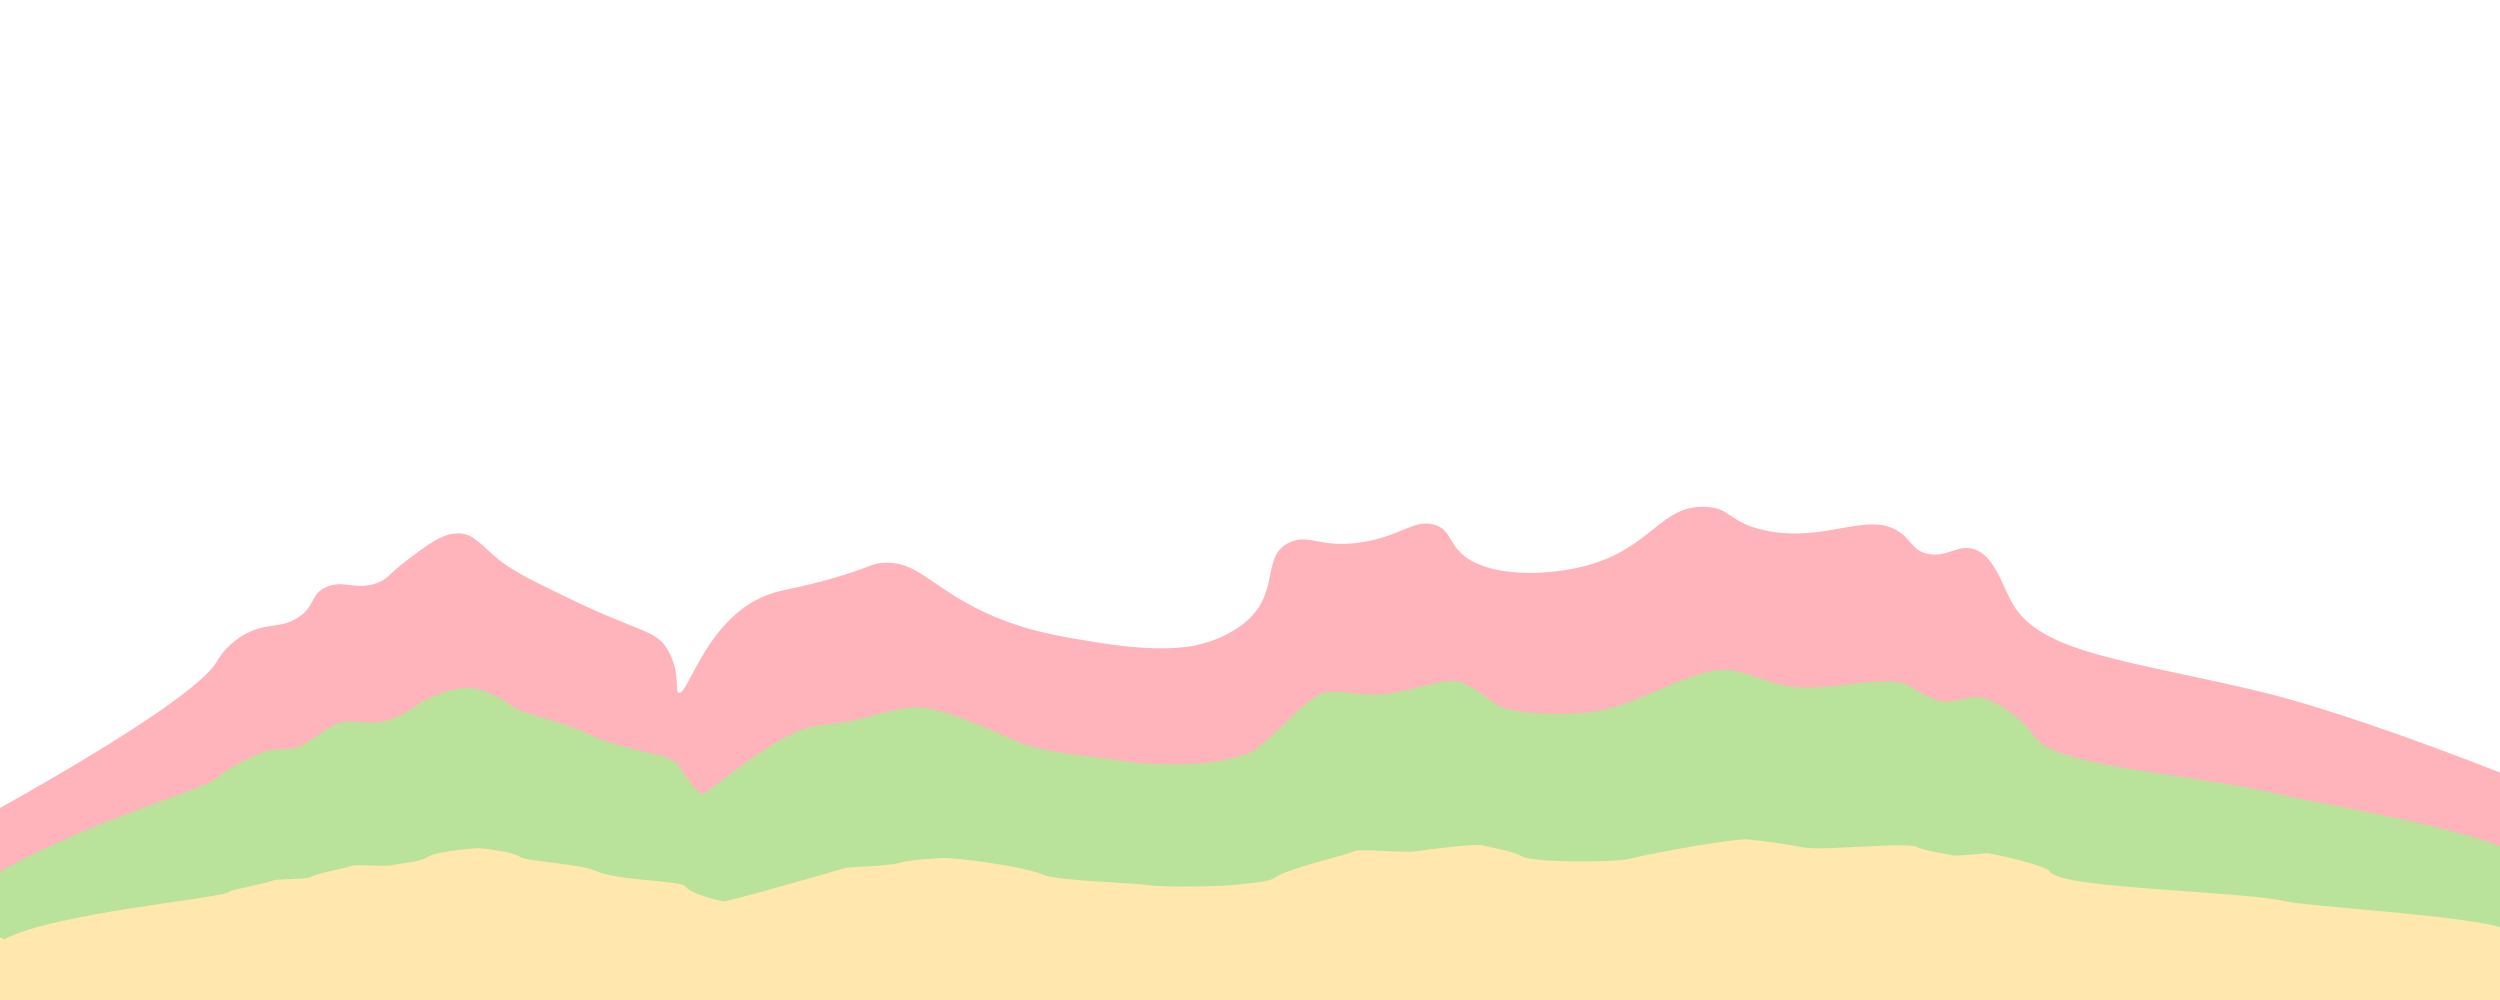
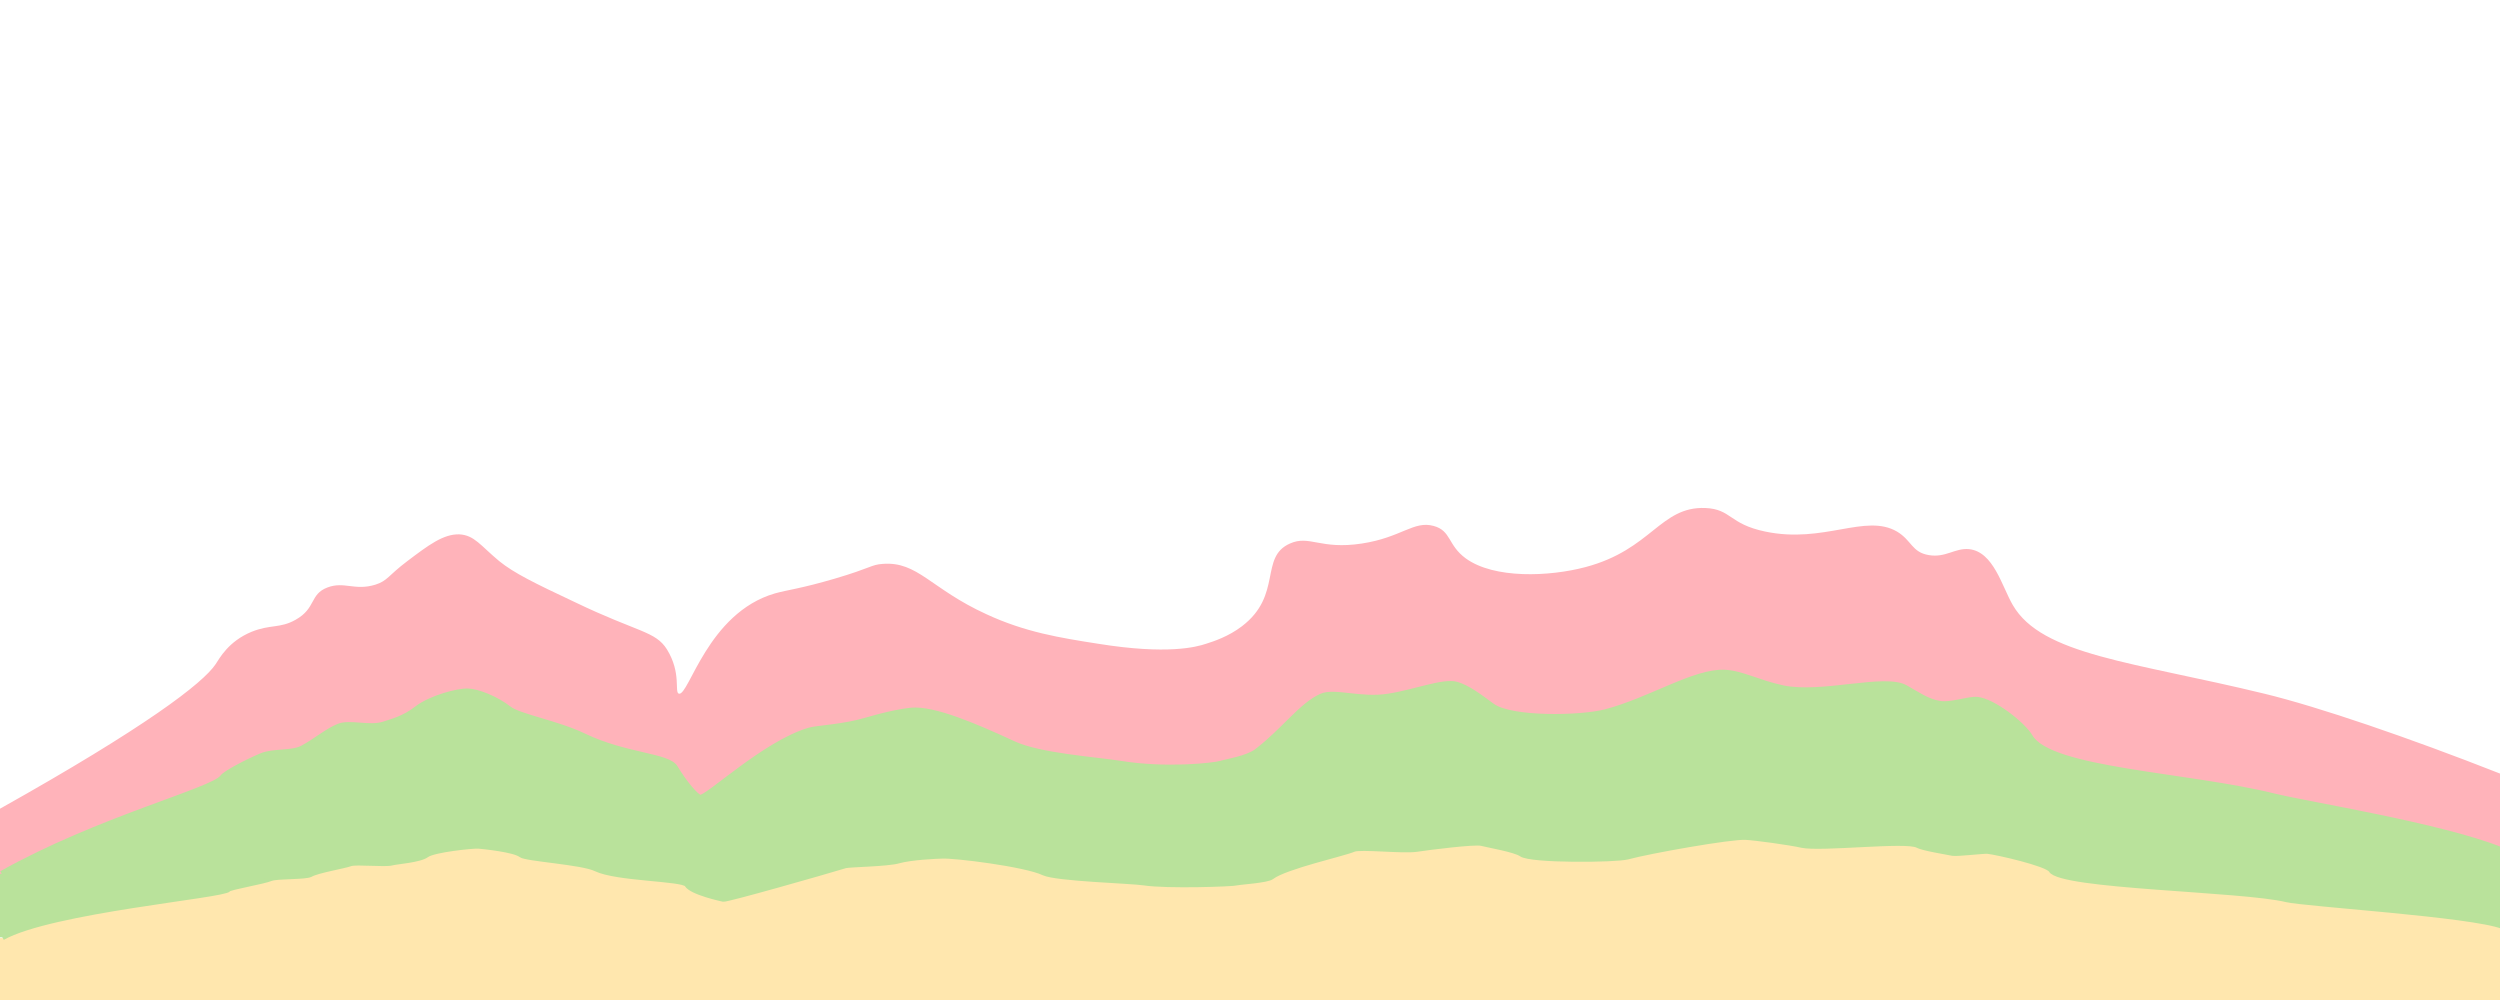
- <svg xmlns="http://www.w3.org/2000/svg" id="Layer_1" data-name="Layer 1" viewBox="0 0 626 250.2">
-   <defs>
-     <style>.cls-1{fill:#ffe7ae;}.cls-2{fill:#b9e29b;}.cls-3{fill:#ffb3ba;}.cls-4{fill:none;stroke:#b9e29b;stroke-miterlimit:10;}</style>
-   </defs>
-   <path class="cls-1" d="M627,231.9v19H-1v-16H.67c12.12-6.8,55.58-10.45,56.64-12.07.32-.5,8.7-1.92,10.62-2.72,1.55-.64,8.57-.26,9.88-1,1.72-1,8.45-2.12,10-2.71s8.72.29,10.45-.25c1-.32,7-.72,8.67-2s11.56-2.27,12.9-2.22,9,.94,10.6,2.22c1.24,1,15.42,1.83,18.81,3.45,5.25,2.52,21.71,2.4,22.66,3.94,1.22,2,8.75,3.6,9.16,3.7.82.2,25-6.74,30.64-8.38,1-.3,10.5-.4,13.32-1.23,3.09-.9,9.9-1.16,10.87-1.23,2.92-.23,20.77,2.05,25.44,4.19,3.24,1.49,21.91,2,25.12,2.46,5.78.93,22.64.26,23.45,0,.62-.2,7.57-.59,8.73-1.47,3.39-2.6,18-5.76,20.51-6.91,1.64-.73,12.23.54,15.69,0,3.29-.5,14.54-1.92,16.22-1.48,1.48.39,8.51,1.62,10,2.72,2.35,1.73,23.67,1.53,26.69.73,5.53-1.45,25.76-5.07,29.53-4.93,2.2.09,11.09,1.33,14.14,2,4.89,1,26.25-1.54,28.89,0,1.23.71,7.34,1.73,8.76,2s7.66-.6,8.82-.49c2.06.2,14.86,3.12,15.76,4.68,2.45,4.21,48,4.71,59,7.39,4.55,1.11,46.42,3.67,54.06,6.65Z" />
-   <path class="cls-2" d="M627,212.68V231.9h-.33c-7.64-3-49.51-5.54-54.06-6.65-11-2.68-56.55-3.18-59-7.39-.9-1.56-13.7-4.48-15.76-4.68-1.16-.11-7.42.73-8.82.49s-7.53-1.26-8.76-2c-2.64-1.54-24,1-28.89,0-3.05-.65-11.94-1.89-14.14-2-3.77-.14-24,3.48-29.53,4.93-3,.8-24.34,1-26.69-.73-1.49-1.1-8.52-2.33-10-2.72-1.68-.44-12.93,1-16.22,1.48-3.46.54-14.05-.73-15.69,0-2.55,1.15-17.12,4.31-20.51,6.91-1.16.88-8.11,1.27-8.73,1.47-.81.26-17.67.93-23.45,0-3.21-.51-21.88-1-25.12-2.46-4.67-2.14-22.52-4.42-25.44-4.19-1,.07-7.78.33-10.87,1.23-2.82.83-12.28.93-13.32,1.23-5.6,1.64-29.82,8.58-30.64,8.38-.41-.1-7.94-1.72-9.16-3.7-1-1.54-17.41-1.42-22.66-3.94-3.39-1.62-17.57-2.44-18.81-3.45-1.58-1.28-9.35-2.17-10.6-2.22s-11.14.88-12.9,2.22-7.63,1.65-8.67,2c-1.73.54-9-.3-10.45.25s-8.25,1.74-10,2.71c-1.31.72-8.33.34-9.88,1-1.92.8-10.3,2.22-10.62,2.72-1.06,1.62-44.52,5.27-56.64,12.07H-1V218.6H.33C24.57,205,53.55,197.68,55.65,194.45c.65-1,6-3.83,9.81-5.43,3.11-1.28,7.84-.51,10.44-2,3.46-1.93,6-4.24,9-5.43,2.81-1.09,7.77.6,11.22-.49a24.1,24.1,0,0,0,8.34-3.94c3.52-2.67,10.27-4.55,13-4.44,2.51.1,7.14,1.88,10.3,4.44,2.49,2,12.12,3.64,18.9,6.9,10.5,5,20.93,4.79,22.84,7.88,2.44,4,5.25,7.2,6.08,7.39,1.64.4,16.13-13.48,27.31-16.75,2.1-.61,8.53-.82,14.17-2.47a58.61,58.61,0,0,1,11.43-2.46c5.84-.45,16.39,4.1,25.72,8.38,6.49,3,20.15,3.9,26.56,4.93,11.58,1.85,23.61.52,25.23,0,1.24-.4,6.55-1.2,8.86-3,6.8-5.19,11.15-11.52,16.25-13.8,3.28-1.46,9.92,1.07,16.85,0,6.57-1,13.74-3.85,17.11-3,2.95.79,6,3.23,9,5.43,4.71,3.47,22.31,3.07,28.34,1.48,11.07-2.92,22.24-10.16,29.77-9.86,4.4.17,8.47,2.64,14.57,3.94,9.78,2.08,25.66-3.07,30.94,0,2.47,1.44,5.54,3.46,8.39,3.94s7.08-1.21,9.41-1c4.11.39,11.57,6.25,13.38,9.36,4.89,8.42,39.07,9.44,61,14.78,9.09,2.22,41.25,7.33,56.52,13.31Z" />
-   <path class="cls-3" d="M627,193.46v19.22h-.67c-15.27-6-47.43-11.09-56.52-13.31-21.93-5.34-56.11-6.36-61-14.78-1.81-3.11-9.27-9-13.38-9.36-2.33-.23-6.61,1.46-9.41,1s-5.92-2.5-8.39-3.94c-5.28-3.07-21.16,2.08-30.94,0-6.1-1.3-10.17-3.77-14.57-3.94-7.53-.3-18.7,6.94-29.77,9.86-6,1.59-23.63,2-28.34-1.48-3-2.2-6.05-4.64-9-5.43-3.37-.89-10.54,1.95-17.11,3-6.93,1.07-13.57-1.46-16.85,0-5.1,2.28-9.45,8.61-16.25,13.8-2.31,1.76-7.62,2.56-8.86,3-1.62.52-13.65,1.85-25.23,0-6.41-1-20.07-1.95-26.56-4.93-9.33-4.28-19.88-8.83-25.72-8.38A58.61,58.61,0,0,0,217,180.15c-5.64,1.65-12.07,1.86-14.17,2.47-11.18,3.27-25.67,17.15-27.31,16.75-.83-.19-3.64-3.42-6.08-7.39-1.91-3.09-12.34-2.84-22.84-7.88-6.78-3.26-16.41-4.88-18.9-6.9-3.16-2.56-7.79-4.34-10.3-4.44-2.68-.11-9.43,1.77-13,4.44a24.1,24.1,0,0,1-8.34,3.94c-3.45,1.09-8.41-.6-11.22.49-3,1.19-5.53,3.5-9,5.43-2.6,1.45-7.33.68-10.44,2-3.83,1.6-9.16,4.44-9.81,5.43C53.55,197.68,24.57,205,.33,218.6H-1V202.33H0C36.36,181.94,50.84,171,54,166.11A18.6,18.6,0,0,1,63,158c4.66-1.93,7.09-.77,11-3,5.19-2.89,3.45-6.36,8-8.13,4.21-1.64,6.81.89,12-.74,3.11-1,3.07-2.17,8-5.92,5.28-4,9-6.81,13-6.65,3.76.16,5.26,2.82,10,6.65,3.73,3,8.82,5.47,19,10.35,15.75,7.56,20.14,7.2,23,11.83,3.66,6,1.76,10.79,3,11.09,2.47.59,7.22-20.23,24-25.13,3.15-.92,6.54-1.23,15-3.7,9.25-2.7,9.09-3.47,12-3.7,8.76-.68,12,6.15,26,12.57,9.73,4.47,18.39,5.86,28,7.39,17.37,2.79,24.58.78,27,0a28.72,28.72,0,0,0,9-4.43c10.2-7.79,4.34-17.28,12-20.7,4.92-2.2,7.61,1.6,18,0,9.85-1.52,12.95-5.77,18-4.44,4.43,1.18,3.54,4.85,8,8.13,7.06,5.21,21,4.61,30,2.22,16.61-4.37,18.71-15.23,30-14.78,6.6.26,5.85,4,15,5.91,14.67,3.13,25.08-4.6,33,0,3.7,2.16,3.74,5.18,8,5.92s6.5-1.82,10-1.48c6.16.6,8.29,9.39,11,14,7.34,12.63,30.12,14.16,63,22.18,13.64,3.33,36.09,11,59,20Z" />
-   <path class="cls-4" d="M.33,218.6C24.57,205,53.55,197.68,55.65,194.45c.65-1,6-3.83,9.81-5.43,3.11-1.28,7.84-.51,10.44-2,3.46-1.93,6-4.24,9-5.43,2.81-1.09,7.77.6,11.22-.49a24.1,24.1,0,0,0,8.34-3.94c3.52-2.67,10.27-4.55,13-4.44,2.51.1,7.14,1.88,10.3,4.44,2.49,2,12.12,3.64,18.9,6.9,10.5,5,20.93,4.79,22.84,7.88,2.44,4,5.25,7.2,6.08,7.39,1.64.4,16.13-13.48,27.31-16.75,2.1-.61,8.53-.82,14.17-2.47a58.61,58.61,0,0,1,11.43-2.46c5.84-.45,16.39,4.1,25.72,8.38,6.49,3,20.15,3.9,26.56,4.93,11.58,1.85,23.61.52,25.23,0,1.24-.4,6.55-1.2,8.86-3,6.8-5.19,11.15-11.52,16.25-13.8,3.28-1.46,9.92,1.07,16.85,0,6.57-1,13.74-3.85,17.11-3,2.95.79,6,3.23,9,5.43,4.71,3.47,22.31,3.07,28.34,1.48,11.07-2.92,22.24-10.16,29.77-9.86,4.4.17,8.47,2.64,14.57,3.94,9.78,2.08,25.66-3.07,30.94,0,2.47,1.44,5.54,3.46,8.39,3.94s7.08-1.21,9.41-1c4.11.39,11.57,6.25,13.38,9.36,4.89,8.42,39.07,9.44,61,14.78,9.09,2.22,41.25,7.33,56.52,13.31" />
-   <path class="cls-4" d="M.67,234.86c12.12-6.8,55.58-10.45,56.64-12.07.32-.5,8.7-1.92,10.62-2.72,1.55-.64,8.57-.26,9.88-1,1.72-1,8.45-2.12,10-2.71s8.72.29,10.45-.25c1-.32,7-.72,8.67-2s11.56-2.27,12.9-2.22,9,.94,10.6,2.22c1.24,1,15.42,1.83,18.81,3.45,5.25,2.52,21.71,2.4,22.66,3.94,1.22,2,8.75,3.6,9.16,3.7.82.2,25-6.74,30.64-8.38,1-.3,10.5-.4,13.32-1.23,3.09-.9,9.9-1.16,10.87-1.23,2.92-.23,20.77,2.05,25.44,4.19,3.24,1.49,21.91,2,25.12,2.46,5.78.93,22.64.26,23.45,0,.62-.2,7.57-.59,8.73-1.47,3.39-2.6,18-5.76,20.51-6.91,1.64-.73,12.23.54,15.69,0,3.29-.5,14.54-1.92,16.22-1.48,1.48.39,8.51,1.62,10,2.72,2.35,1.73,23.67,1.53,26.69.73,5.53-1.45,25.76-5.07,29.53-4.93,2.2.09,11.09,1.33,14.14,2,4.89,1,26.25-1.54,28.89,0,1.23.71,7.34,1.73,8.76,2s7.66-.6,8.82-.49c2.06.2,14.86,3.12,15.76,4.68,2.45,4.21,48,4.71,59,7.39,4.55,1.11,46.42,3.67,54.06,6.65" />
+ <svg xmlns="http://www.w3.org/2000/svg" version="1.1" x="0px" y="0px" viewBox="0 0 626 250.2" style="enable-background:new 0 0 626 250.2;" xml:space="preserve">
+   <style type="text/css">
+ 	.st0{display:none;}
+ 	.st1{display:inline;fill:none;}
+ 	.st2{display:inline;}
+ 	.st3{font-family:'Helvetica-Bold';}
+ 	.st4{font-size:21px;}
+ 	.st5{font-family:'Helvetica';}
+ 	.st6{font-size:14px;}
+ 	.st7{display:inline;fill:#FFB27D;}
+ 	.st8{fill:#FFE7AE;}
+ 	.st9{fill:#B9E29B;}
+ 	.st10{fill:#FFB3BA;}
+ 	.st11{fill:none;stroke:#B9E29B;stroke-miterlimit:10;}
+ </style>
+   <g id="Layer_2" class="st0">
+     <rect x="160.9" y="177.1" class="st1" width="188.7" height="70" />
+     <text transform="matrix(1 0 0 1 179.4496 192.1986)" class="st2">
+       <tspan x="0" y="0" class="st3 st4">Haiyang Kehoe</tspan>
+       <tspan x="20.6" y="16.8" class="st5 st6">Graduate Student</tspan>
+       <tspan x="11.7" y="33.6" class="st5 st6">University of Arizona</tspan>
+       <tspan x="-10.9" y="50.4" class="st5 st6">Department of Geosciences</tspan>
+     </text>
+     <circle class="st7" cx="432.1" cy="212.1" r="35" />
+   </g>
+   <g id="Layer_1">
+     <g id="XMLID_1_">
+       <g>
+         <path class="st8" d="M627,231.9v19H-1v-16h1.7c12.1-6.8,55.6-10.5,56.6-12.1c0.3-0.5,8.7-1.9,10.6-2.7c1.6-0.6,8.6-0.3,9.9-1     c1.7-1,8.4-2.1,10-2.7c1.4-0.5,8.7,0.3,10.4-0.2c1-0.3,7-0.7,8.7-2c1.8-1.3,11.6-2.3,12.9-2.2c1.2,0.1,9,0.9,10.6,2.2     c1.2,1,15.4,1.8,18.8,3.5c5.2,2.5,21.7,2.4,22.7,3.9c1.2,2,8.8,3.6,9.2,3.7c0.8,0.2,25-6.7,30.6-8.4c1-0.3,10.5-0.4,13.3-1.2     c3.1-0.9,9.9-1.2,10.9-1.2c2.9-0.2,20.8,2,25.4,4.2c3.2,1.5,21.9,2,25.1,2.5c5.8,0.9,22.6,0.3,23.4,0c0.6-0.2,7.6-0.6,8.7-1.5     c3.4-2.6,18-5.8,20.5-6.9c1.6-0.7,12.2,0.5,15.7,0c3.3-0.5,14.5-1.9,16.2-1.5c1.5,0.4,8.5,1.6,10,2.7c2.4,1.7,23.7,1.5,26.7,0.7     c5.5-1.5,25.8-5.1,29.5-4.9c2.2,0.1,11.1,1.3,14.1,2c4.9,1,26.2-1.5,28.9,0c1.2,0.7,7.3,1.7,8.8,2c1.4,0.2,7.7-0.6,8.8-0.5     c2.1,0.2,14.9,3.1,15.8,4.7c2.5,4.2,48,4.7,59,7.4c4.5,1.1,46.4,3.7,54.1,6.7H627z" />
+         <path class="st9" d="M627,212.7v19.2h-0.3c-7.6-3-49.5-5.5-54.1-6.7c-11-2.7-56.5-3.2-59-7.4c-0.9-1.6-13.7-4.5-15.8-4.7     c-1.2-0.1-7.4,0.7-8.8,0.5c-1.4-0.2-7.5-1.3-8.8-2c-2.6-1.5-24,1-28.9,0c-3-0.7-11.9-1.9-14.1-2c-3.8-0.1-24,3.5-29.5,4.9     c-3,0.8-24.3,1-26.7-0.7c-1.5-1.1-8.5-2.3-10-2.7c-1.7-0.4-12.9,1-16.2,1.5c-3.5,0.5-14.1-0.7-15.7,0c-2.6,1.1-17.1,4.3-20.5,6.9     c-1.2,0.9-8.1,1.3-8.7,1.5c-0.8,0.3-17.7,0.9-23.4,0c-3.2-0.5-21.9-1-25.1-2.5c-4.7-2.1-22.5-4.4-25.4-4.2     c-1,0.1-7.8,0.3-10.9,1.2c-2.8,0.8-12.3,0.9-13.3,1.2c-5.6,1.6-29.8,8.6-30.6,8.4c-0.4-0.1-7.9-1.7-9.2-3.7     c-1-1.5-17.4-1.4-22.7-3.9c-3.4-1.6-17.6-2.4-18.8-3.5c-1.6-1.3-9.4-2.2-10.6-2.2c-1.3-0.1-11.1,0.9-12.9,2.2     c-1.6,1.2-7.6,1.6-8.7,2c-1.7,0.5-9.1-0.3-10.4,0.2c-1.5,0.6-8.2,1.7-10,2.7c-1.3,0.7-8.3,0.3-9.9,1c-1.9,0.8-10.3,2.2-10.6,2.7     c-1.1,1.6-44.5,5.3-56.6,12.1H-1v-16.3h1.3c24.2-13.6,53.2-20.9,55.3-24.1c0.7-1,6-3.8,9.8-5.4c3.1-1.3,7.8-0.5,10.4-2     c3.5-1.9,6-4.2,9-5.4c2.8-1.1,7.8,0.6,11.2-0.5c2.1-0.7,5.1-1.4,8.3-3.9c3.5-2.7,10.3-4.5,12.9-4.4c2.5,0.1,7.1,1.9,10.3,4.4     c2.5,2,12.1,3.6,18.9,6.9c10.5,5,20.9,4.8,22.8,7.9c2.4,4,5.2,7.2,6.1,7.4c1.6,0.4,16.1-13.5,27.3-16.8c2.1-0.6,8.5-0.8,14.2-2.5     c6.2-1.8,9.5-2.3,11.4-2.5c5.8-0.5,16.4,4.1,25.7,8.4c6.5,3,20.2,3.9,26.6,4.9c11.6,1.9,23.6,0.5,25.2,0c1.2-0.4,6.5-1.2,8.9-3     c6.8-5.2,11.1-11.5,16.2-13.8c3.3-1.5,9.9,1.1,16.8,0c6.6-1,13.7-3.9,17.1-3c2.9,0.8,6,3.2,9,5.4c4.7,3.5,22.3,3.1,28.3,1.5     c11.1-2.9,22.2-10.2,29.8-9.9c4.4,0.2,8.5,2.6,14.6,3.9c9.8,2.1,25.7-3.1,30.9,0c2.5,1.4,5.5,3.5,8.4,3.9c2.8,0.5,7.1-1.2,9.4-1     c4.1,0.4,11.6,6.3,13.4,9.4c4.9,8.4,39.1,9.4,61,14.8c9.1,2.2,41.2,7.3,56.5,13.3H627z" />
+         <path class="st10" d="M627,193.5v19.2h-0.7c-15.3-6-47.4-11.1-56.5-13.3c-21.9-5.3-56.1-6.4-61-14.8c-1.8-3.1-9.3-9-13.4-9.4     c-2.3-0.2-6.6,1.5-9.4,1c-2.8-0.5-5.9-2.5-8.4-3.9c-5.3-3.1-21.2,2.1-30.9,0c-6.1-1.3-10.2-3.8-14.6-3.9     c-7.5-0.3-18.7,6.9-29.8,9.9c-6,1.6-23.6,2-28.3-1.5c-3-2.2-6.1-4.6-9-5.4c-3.4-0.9-10.5,2-17.1,3c-6.9,1.1-13.6-1.5-16.8,0     c-5.1,2.3-9.5,8.6-16.2,13.8c-2.3,1.8-7.6,2.6-8.9,3c-1.6,0.5-13.6,1.9-25.2,0c-6.4-1-20.1-2-26.6-4.9     c-9.3-4.3-19.9-8.8-25.7-8.4c-1.9,0.1-5.3,0.7-11.4,2.5c-5.6,1.6-12.1,1.9-14.2,2.5c-11.2,3.3-25.7,17.1-27.3,16.8     c-0.8-0.2-3.6-3.4-6.1-7.4c-1.9-3.1-12.3-2.8-22.8-7.9c-6.8-3.3-16.4-4.9-18.9-6.9c-3.2-2.6-7.8-4.3-10.3-4.4     c-2.7-0.1-9.4,1.8-12.9,4.4c-3.3,2.5-6.3,3.3-8.3,3.9c-3.4,1.1-8.4-0.6-11.2,0.5c-3,1.2-5.5,3.5-9,5.4c-2.6,1.4-7.3,0.7-10.4,2     c-3.8,1.6-9.2,4.4-9.8,5.4c-2.1,3.2-31.1,10.6-55.3,24.1H-1v-16.3h1c36.4-20.4,50.8-31.4,54-36.2c1-1.5,3.2-5.7,9-8.1     c4.7-1.9,7.1-0.8,11-3c5.2-2.9,3.5-6.4,8-8.1c4.2-1.6,6.8,0.9,12-0.7c3.1-1,3.1-2.2,8-5.9c5.3-4,9-6.8,13-6.7     c3.8,0.2,5.3,2.8,10,6.7c3.7,3,8.8,5.5,19,10.3c15.8,7.6,20.1,7.2,23,11.8c3.7,6,1.8,10.8,3,11.1c2.5,0.6,7.2-20.2,24-25.1     c3.2-0.9,6.5-1.2,15-3.7c9.2-2.7,9.1-3.5,12-3.7c8.8-0.7,12,6.2,26,12.6c9.7,4.5,18.4,5.9,28,7.4c17.4,2.8,24.6,0.8,27,0     c1.9-0.6,5.6-1.8,9-4.4c10.2-7.8,4.3-17.3,12-20.7c4.9-2.2,7.6,1.6,18,0c9.9-1.5,13-5.8,18-4.4c4.4,1.2,3.5,4.8,8,8.1     c7.1,5.2,21,4.6,30,2.2c16.6-4.4,18.7-15.2,30-14.8c6.6,0.3,5.9,4,15,5.9c14.7,3.1,25.1-4.6,33,0c3.7,2.2,3.7,5.2,8,5.9     c4.2,0.7,6.5-1.8,10-1.5c6.2,0.6,8.3,9.4,11,14c7.3,12.6,30.1,14.2,63,22.2c13.6,3.3,36.1,11,59,20H627z" />
+       </g>
+       <g>
+         <path class="st11" d="M0.3,218.6c24.2-13.6,53.2-20.9,55.3-24.1c0.7-1,6-3.8,9.8-5.4c3.1-1.3,7.8-0.5,10.4-2c3.5-1.9,6-4.2,9-5.4     c2.8-1.1,7.8,0.6,11.2-0.5c2.1-0.7,5.1-1.4,8.3-3.9c3.5-2.7,10.3-4.5,12.9-4.4c2.5,0.1,7.1,1.9,10.3,4.4c2.5,2,12.1,3.6,18.9,6.9     c10.5,5,20.9,4.8,22.8,7.9c2.4,4,5.2,7.2,6.1,7.4c1.6,0.4,16.1-13.5,27.3-16.8c2.1-0.6,8.5-0.8,14.2-2.5     c6.2-1.8,9.5-2.3,11.4-2.5c5.8-0.5,16.4,4.1,25.7,8.4c6.5,3,20.2,3.9,26.6,4.9c11.6,1.9,23.6,0.5,25.2,0c1.2-0.4,6.5-1.2,8.9-3     c6.8-5.2,11.1-11.5,16.2-13.8c3.3-1.5,9.9,1.1,16.8,0c6.6-1,13.7-3.9,17.1-3c2.9,0.8,6,3.2,9,5.4c4.7,3.5,22.3,3.1,28.3,1.5     c11.1-2.9,22.2-10.2,29.8-9.9c4.4,0.2,8.5,2.6,14.6,3.9c9.8,2.1,25.7-3.1,30.9,0c2.5,1.4,5.5,3.5,8.4,3.9c2.8,0.5,7.1-1.2,9.4-1     c4.1,0.4,11.6,6.3,13.4,9.4c4.9,8.4,39.1,9.4,61,14.8c9.1,2.2,41.2,7.3,56.5,13.3" />
+         <path class="st11" d="M0.7,234.9c12.1-6.8,55.6-10.5,56.6-12.1c0.3-0.5,8.7-1.9,10.6-2.7c1.6-0.6,8.6-0.3,9.9-1     c1.7-1,8.4-2.1,10-2.7c1.4-0.5,8.7,0.3,10.4-0.2c1-0.3,7-0.7,8.7-2c1.8-1.3,11.6-2.3,12.9-2.2c1.2,0.1,9,0.9,10.6,2.2     c1.2,1,15.4,1.8,18.8,3.5c5.2,2.5,21.7,2.4,22.7,3.9c1.2,2,8.8,3.6,9.2,3.7c0.8,0.2,25-6.7,30.6-8.4c1-0.3,10.5-0.4,13.3-1.2     c3.1-0.9,9.9-1.2,10.9-1.2c2.9-0.2,20.8,2,25.4,4.2c3.2,1.5,21.9,2,25.1,2.5c5.8,0.9,22.6,0.3,23.4,0c0.6-0.2,7.6-0.6,8.7-1.5     c3.4-2.6,18-5.8,20.5-6.9c1.6-0.7,12.2,0.5,15.7,0c3.3-0.5,14.5-1.9,16.2-1.5c1.5,0.4,8.5,1.6,10,2.7c2.4,1.7,23.7,1.5,26.7,0.7     c5.5-1.5,25.8-5.1,29.5-4.9c2.2,0.1,11.1,1.3,14.1,2c4.9,1,26.2-1.5,28.9,0c1.2,0.7,7.3,1.7,8.8,2c1.4,0.2,7.7-0.6,8.8-0.5     c2.1,0.2,14.9,3.1,15.8,4.7c2.5,4.2,48,4.7,59,7.4c4.5,1.1,46.4,3.7,54.1,6.7" />
+       </g>
+     </g>
+   </g>
</svg>
